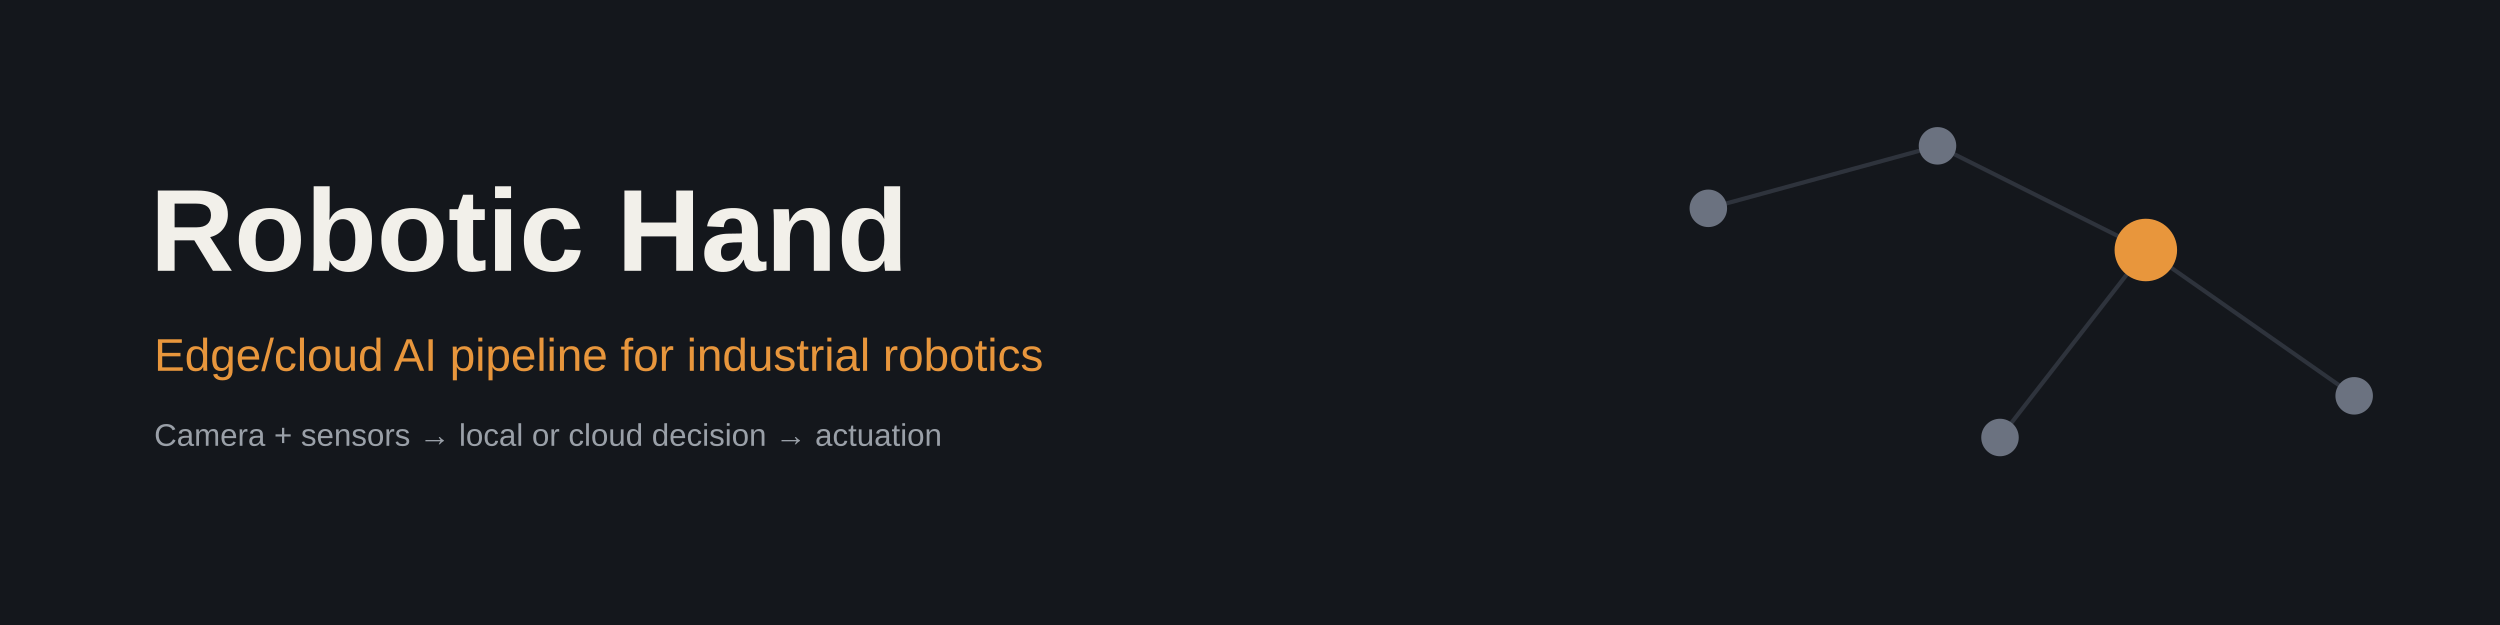
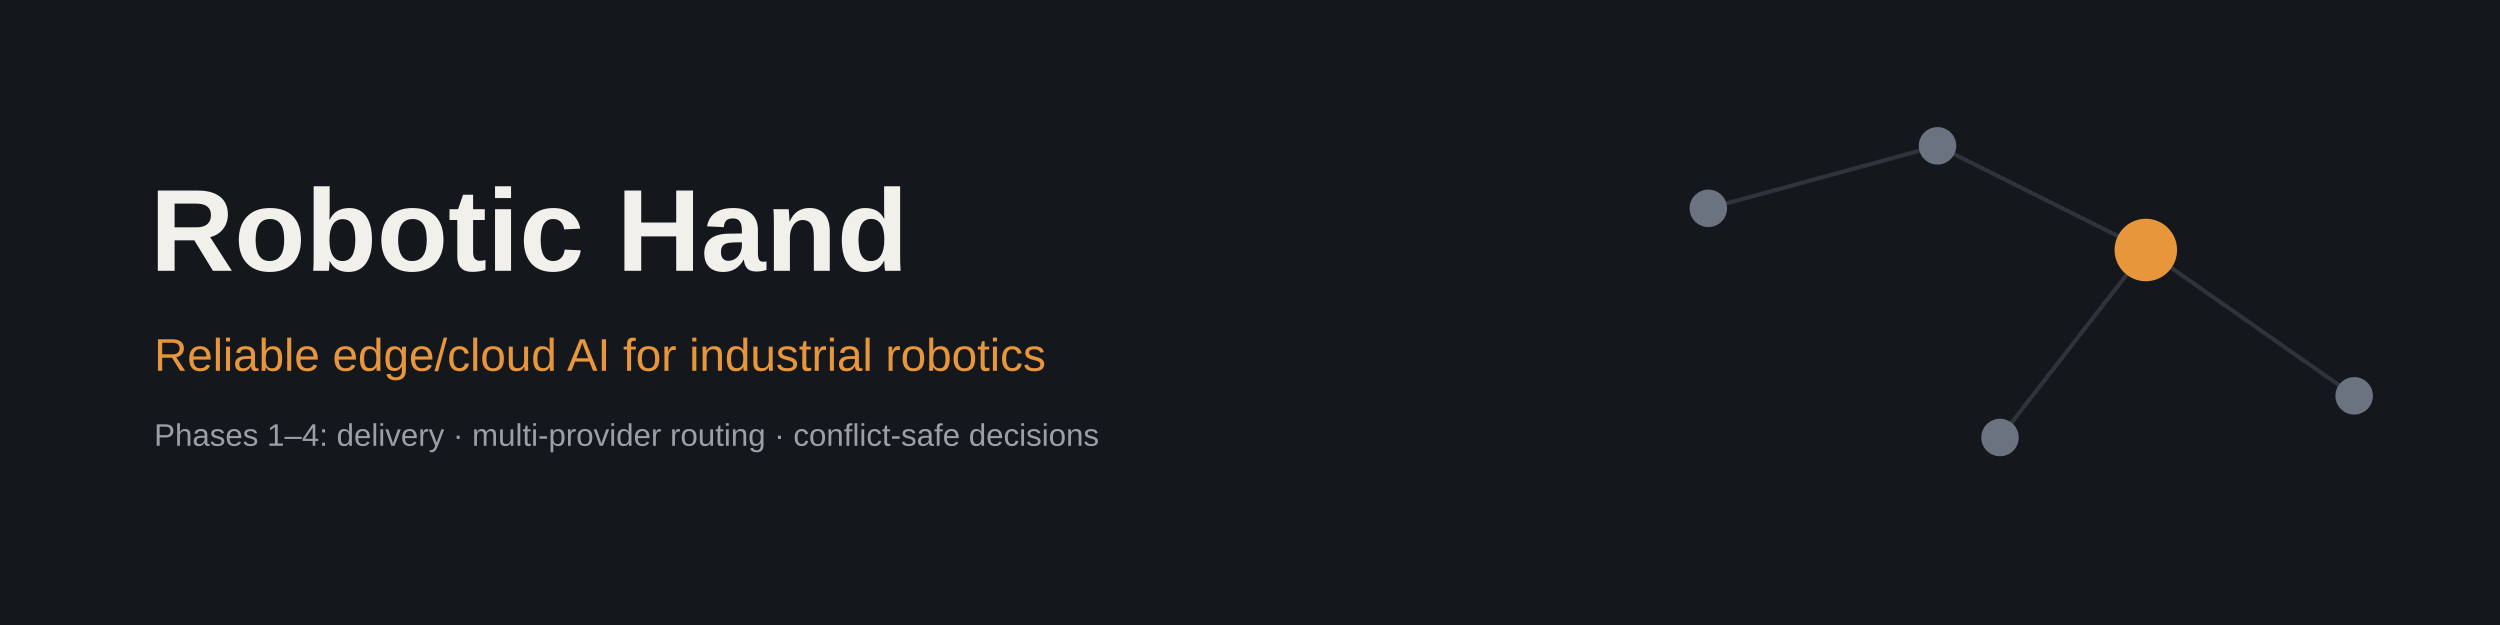
<svg xmlns="http://www.w3.org/2000/svg" width="1200" height="300" viewBox="0 0 1200 300">
  <rect width="1200" height="300" fill="#14171C" />
  <text x="72" y="130" font-family="Arial, Helvetica, sans-serif" font-size="56" font-weight="700" fill="#F2F0EA">Robotic Hand</text>
-   <text x="74" y="178" font-family="Arial, Helvetica, sans-serif" font-size="22" font-weight="500" fill="#E8963C">Edge/cloud AI pipeline for industrial robotics</text>
-   <text x="74" y="214" font-family="Arial, Helvetica, sans-serif" font-size="15" fill="#9AA0A8">Camera + sensors → local or cloud decision → actuation</text>
+   <text x="74" y="178" font-family="Arial, Helvetica, sans-serif" font-size="22" font-weight="500" fill="#E8963C">Reliable edge/cloud AI for industrial robotics</text>
+   <text x="74" y="214" font-family="Arial, Helvetica, sans-serif" font-size="15" fill="#9AA0A8">Phases 1–4: delivery · multi-provider routing · conflict-safe decisions</text>
  <line x1="820" y1="100" x2="930" y2="70" stroke="#2E333C" stroke-width="2" />
  <line x1="930" y1="70" x2="1030" y2="120" stroke="#2E333C" stroke-width="2" />
  <line x1="1030" y1="120" x2="960" y2="210" stroke="#2E333C" stroke-width="2" />
  <line x1="1030" y1="120" x2="1130" y2="190" stroke="#2E333C" stroke-width="2" />
  <circle cx="820" cy="100" r="9" fill="#6B7280" />
  <circle cx="930" cy="70" r="9" fill="#6B7280" />
  <circle cx="1030" cy="120" r="15" fill="#E8963C" />
  <circle cx="960" cy="210" r="9" fill="#6B7280" />
  <circle cx="1130" cy="190" r="9" fill="#6B7280" />
</svg>
